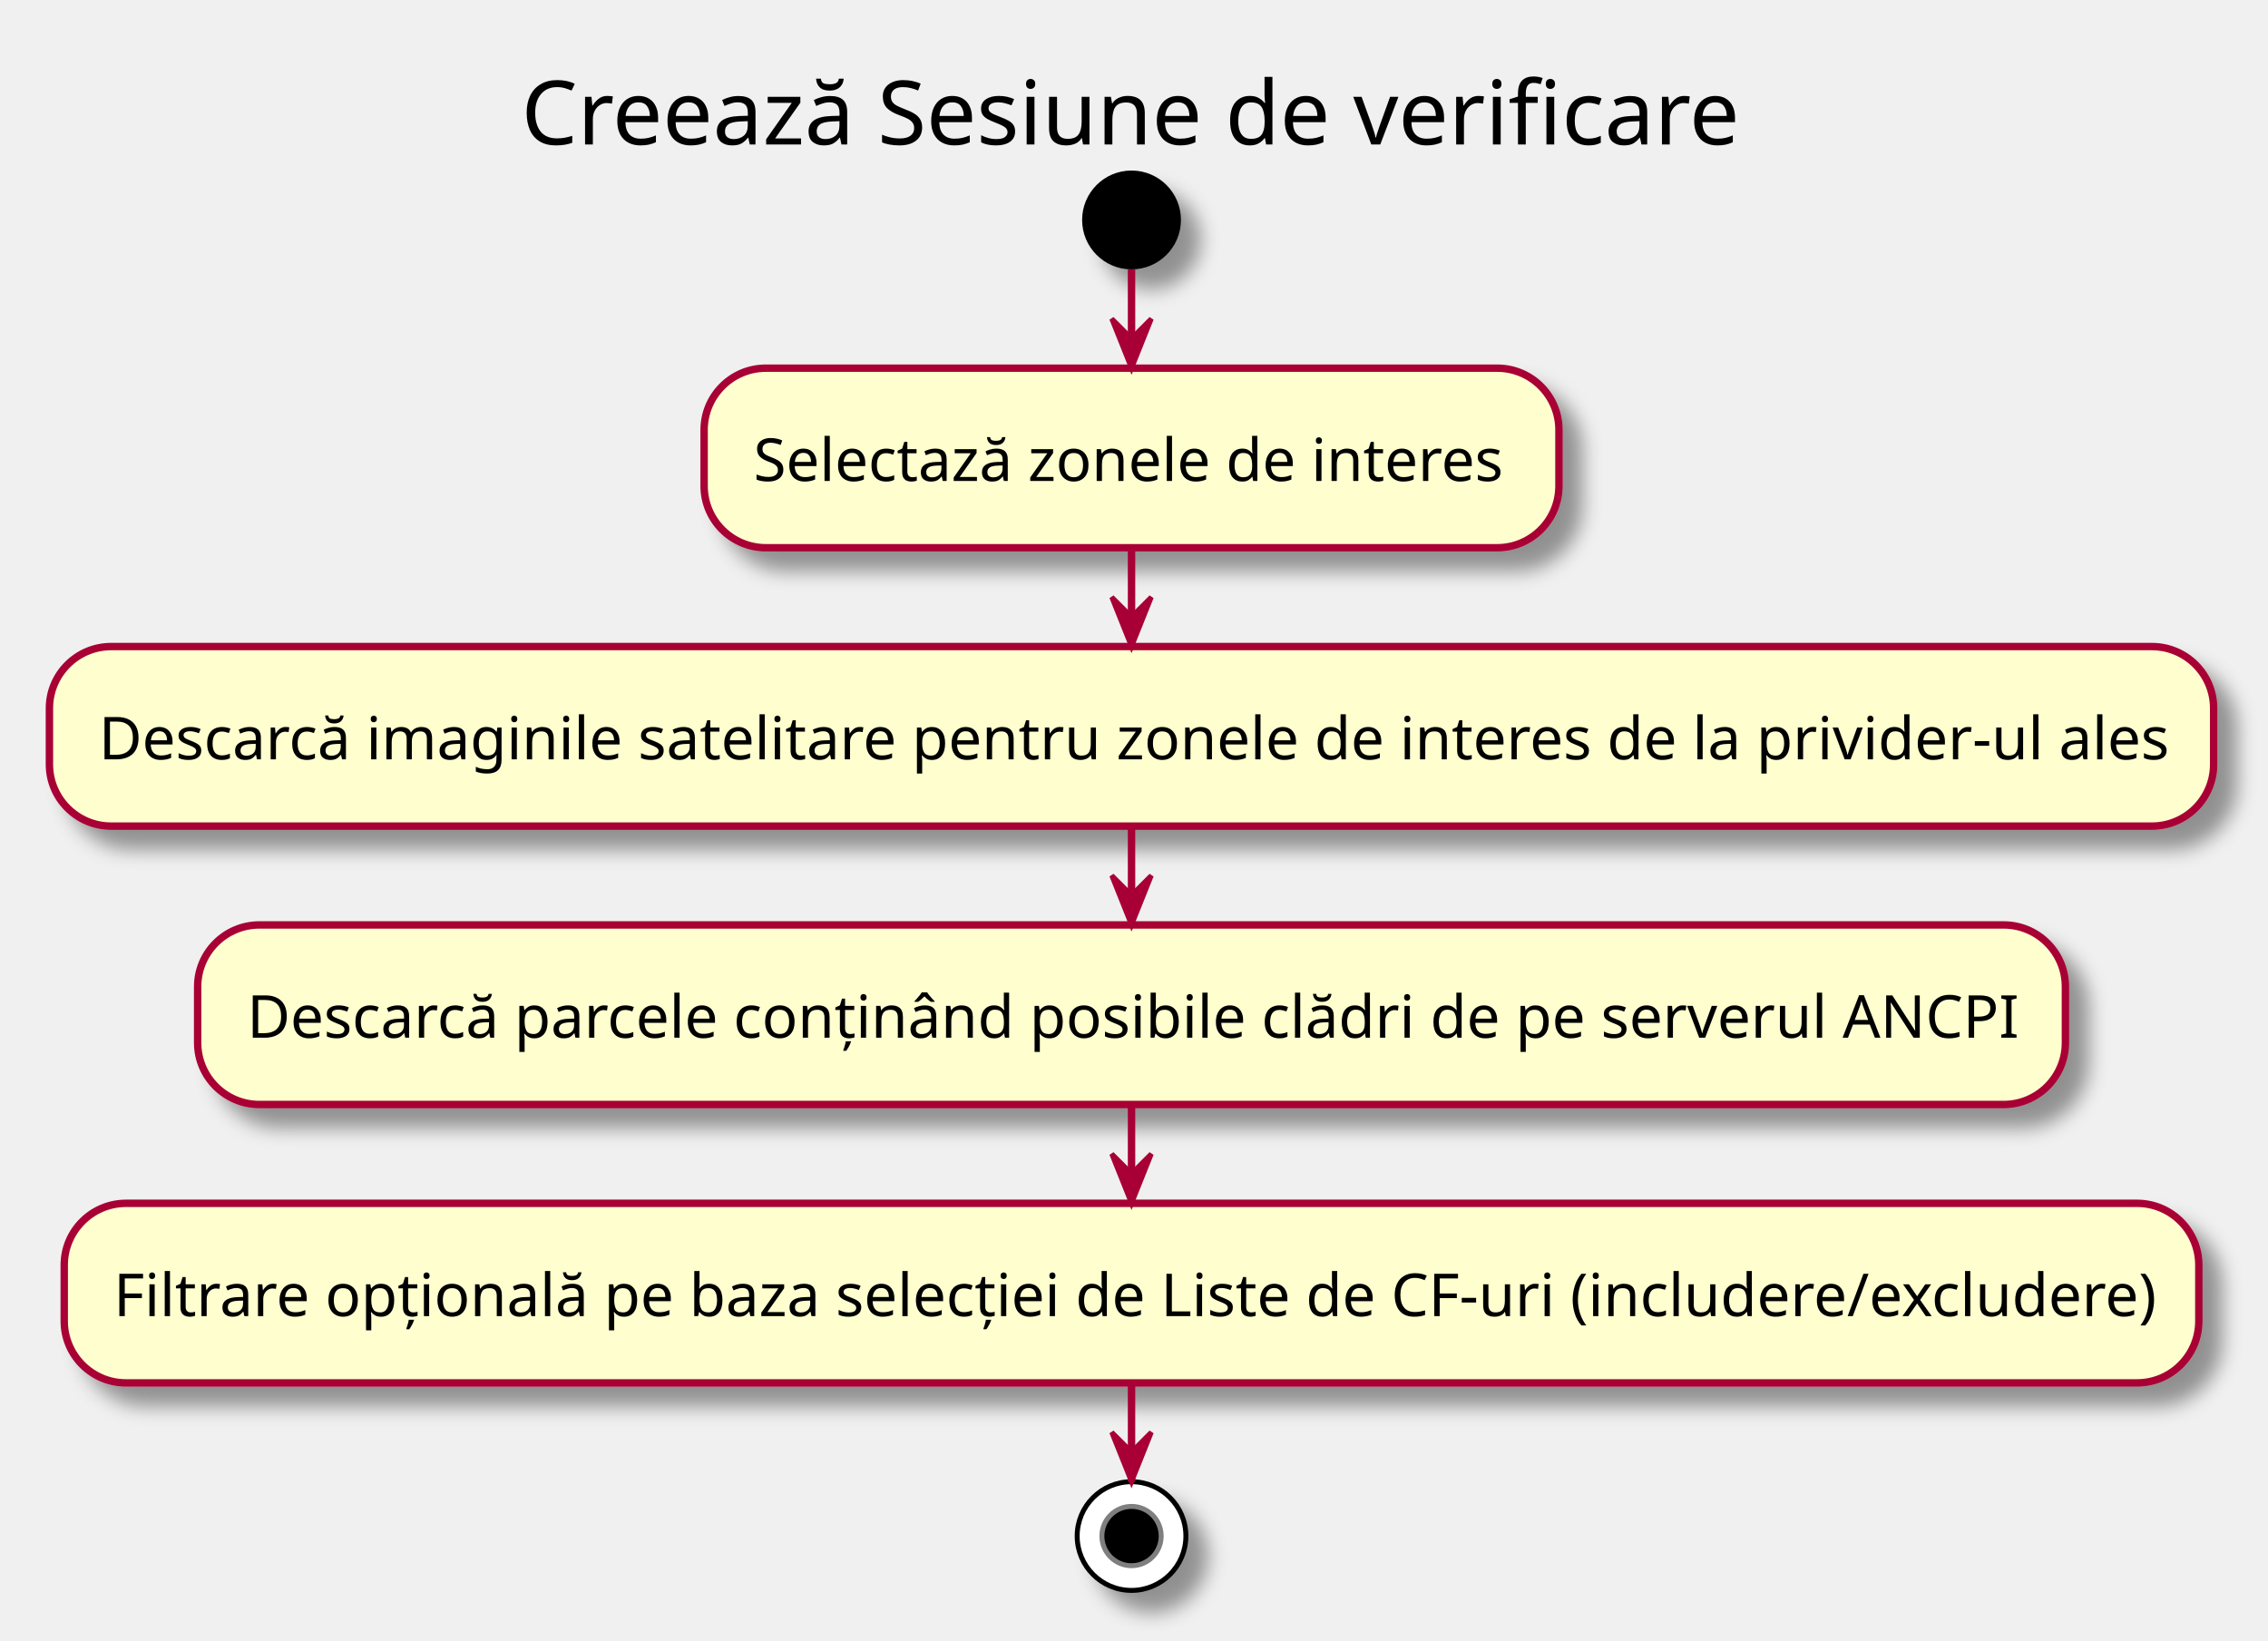
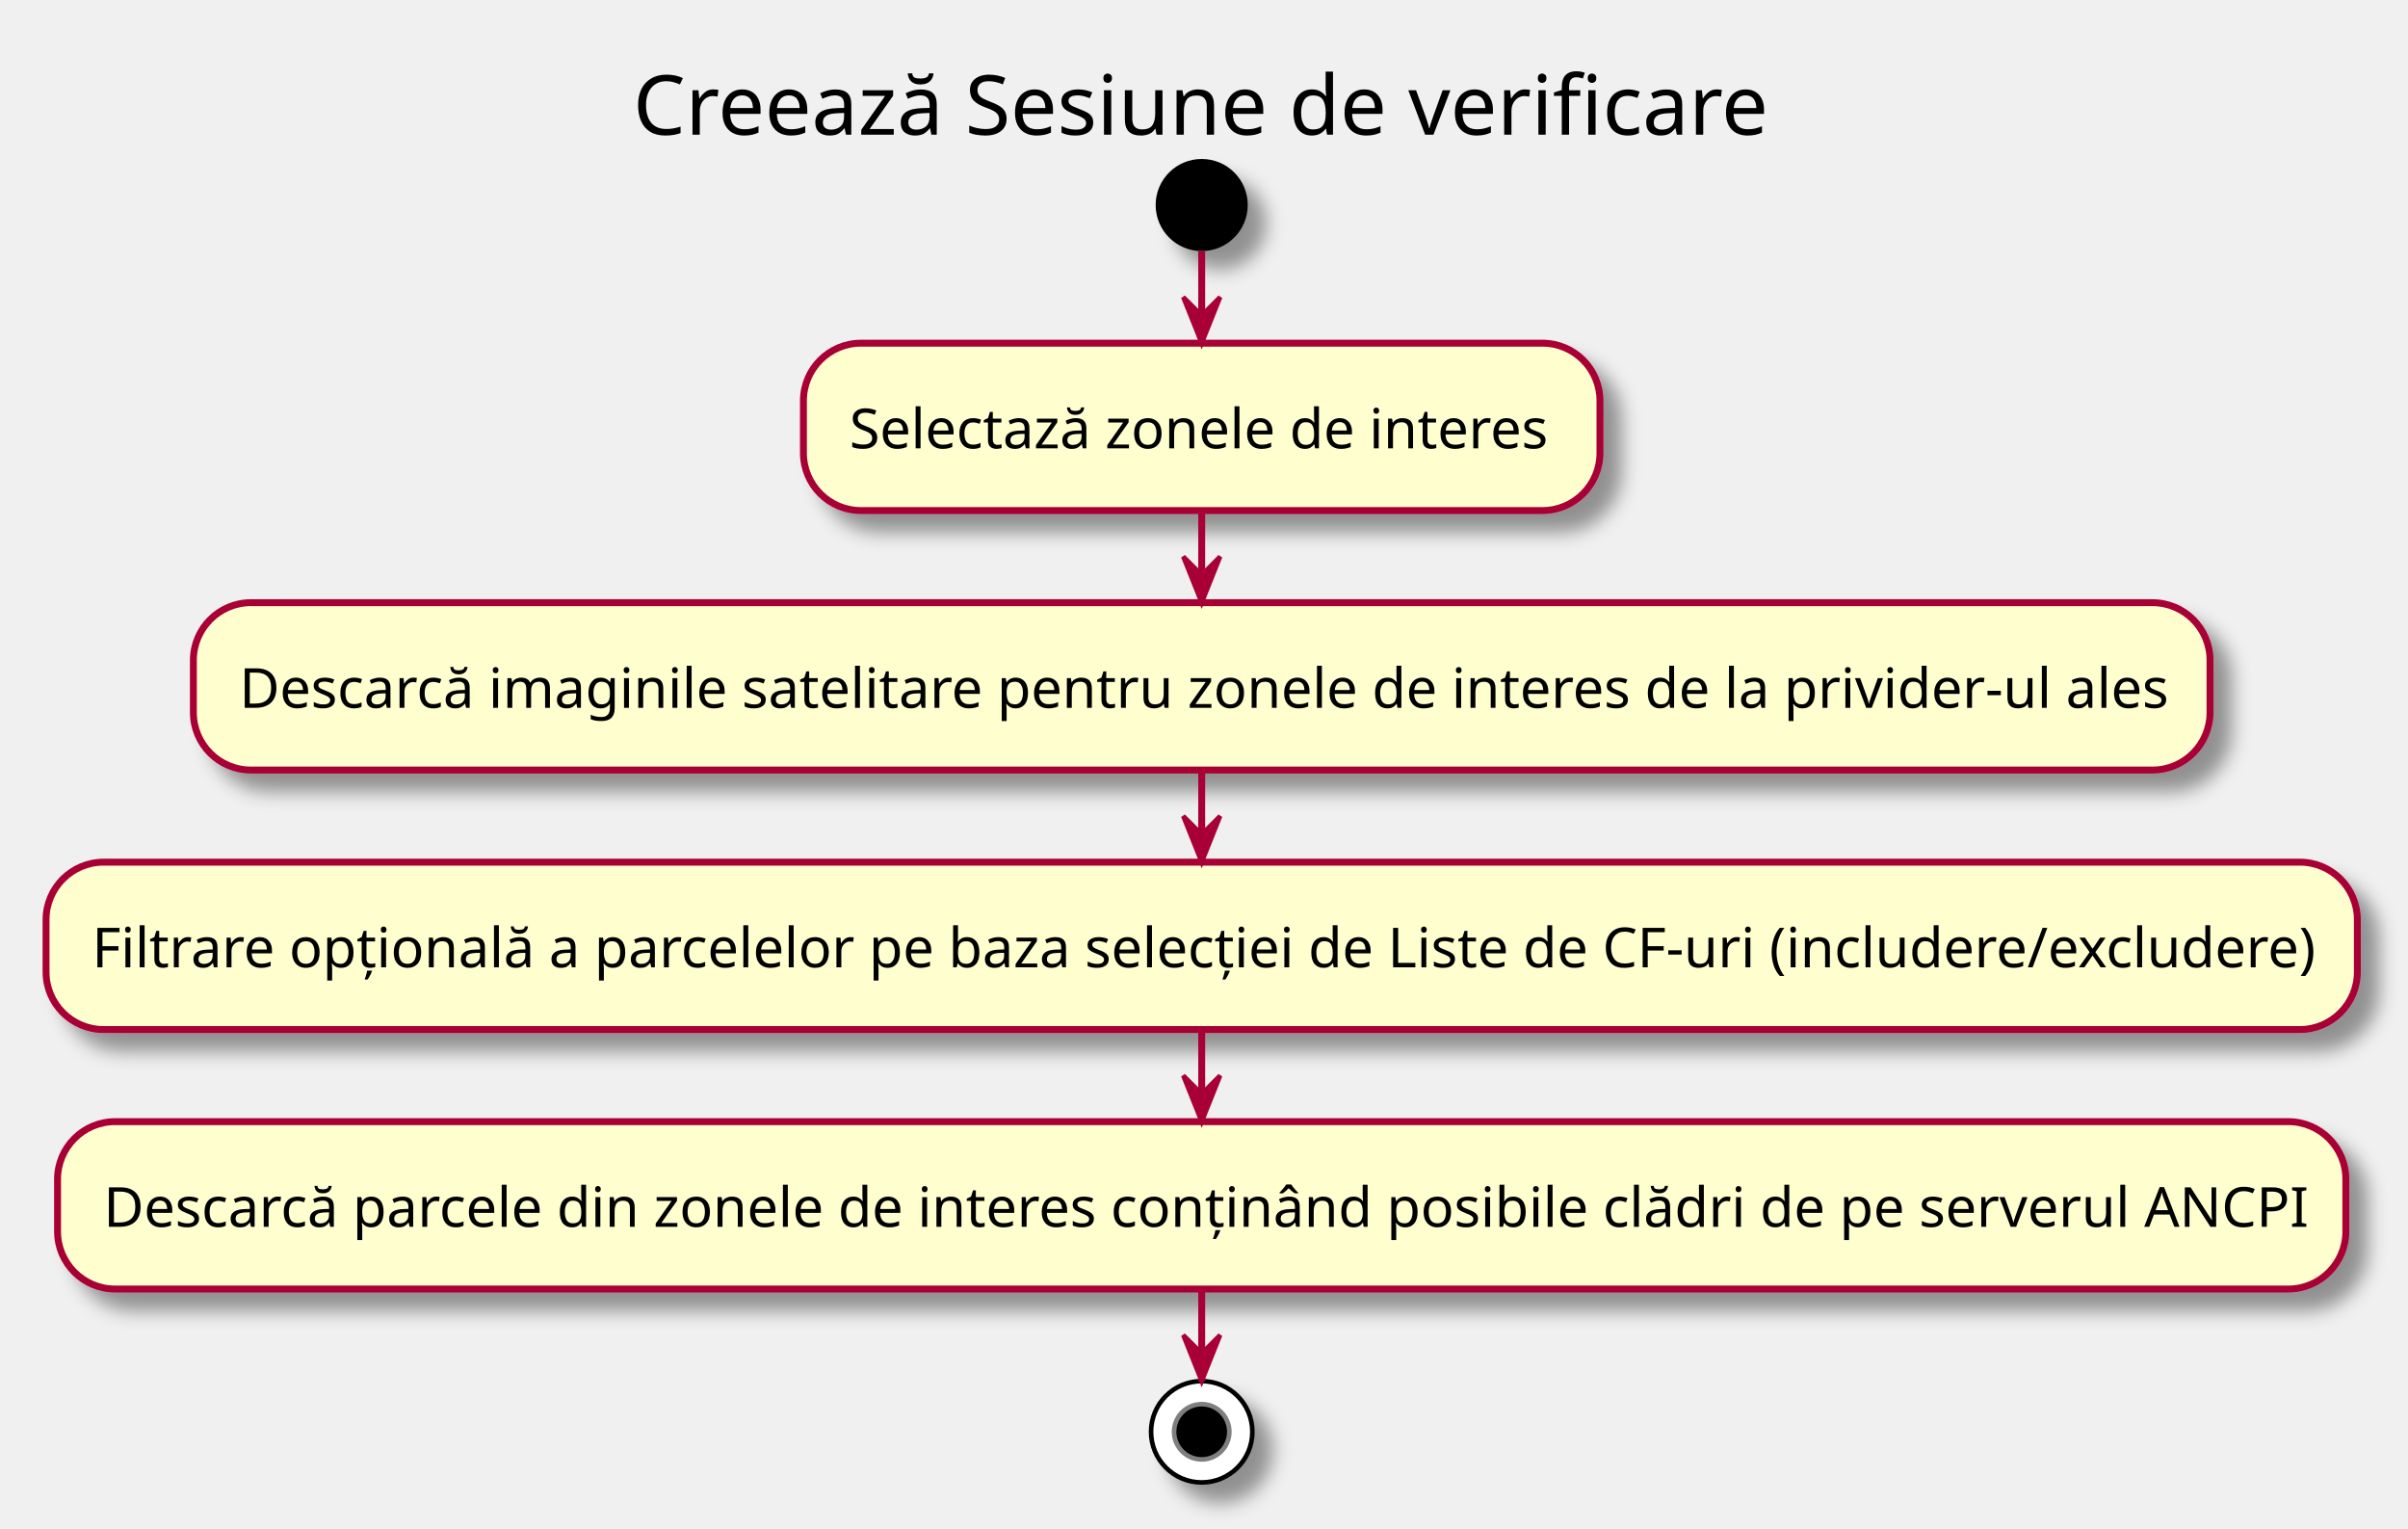
- <svg xmlns="http://www.w3.org/2000/svg" contentScriptType="application/ecmascript" contentStyleType="text/css" height="332px" preserveAspectRatio="none" style="width:459px;height:332px;" version="1.1" viewBox="0 0 459 332" width="459px" zoomAndPan="magnify">
+ <svg xmlns="http://www.w3.org/2000/svg" contentScriptType="application/ecmascript" contentStyleType="text/css" height="332px" preserveAspectRatio="none" style="width:523px;height:332px;" version="1.1" viewBox="0 0 523 332" width="523px" zoomAndPan="magnify">
  <defs>
-     <filter height="300%" id="fc18pmv8mirbi" width="300%" x="-1" y="-1">
+     <filter height="300%" id="f1yvp16szd83n" width="300%" x="-1" y="-1">
      <feGaussianBlur result="blurOut" stdDeviation="2.0" />
      <feColorMatrix in="blurOut" result="blurOut2" type="matrix" values="0 0 0 0 0 0 0 0 0 0 0 0 0 0 0 0 0 0 .4 0" />
      <feOffset dx="4.0" dy="4.0" in="blurOut2" result="blurOut3" />
      <feBlend in="SourceGraphic" in2="blurOut3" mode="normal" />
    </filter>
  </defs>
  <g>
-     <text fill="#000000" font-family="sans-serif" font-size="18" lengthAdjust="spacingAndGlyphs" textLength="246" x="105.5" y="29.242">Creează Sesiune de verificare</text>
-     <ellipse cx="229" cy="44.516" fill="#000000" filter="url(#fc18pmv8mirbi)" rx="10" ry="10" style="stroke: none; stroke-width: 1.0;" />
-     <rect fill="#FEFECE" filter="url(#fc18pmv8mirbi)" height="36.344" rx="12.5" ry="12.5" style="stroke: #A80036; stroke-width: 1.5;" width="173" x="142.5" y="74.516" />
-     <text fill="#000000" font-family="sans-serif" font-size="12" lengthAdjust="spacingAndGlyphs" textLength="153" x="152.5" y="97.344">Selectază zonele de interes</text>
-     <rect fill="#FEFECE" filter="url(#fc18pmv8mirbi)" height="36.344" rx="12.5" ry="12.5" style="stroke: #A80036; stroke-width: 1.5;" width="438" x="10" y="130.86" />
-     <text fill="#000000" font-family="sans-serif" font-size="12" lengthAdjust="spacingAndGlyphs" textLength="418" x="20" y="153.688">Descarcă imaginile satelitare pentru zonele de interes de la privider-ul ales</text>
-     <rect fill="#FEFECE" filter="url(#fc18pmv8mirbi)" height="36.344" rx="12.5" ry="12.5" style="stroke: #A80036; stroke-width: 1.5;" width="378" x="40" y="187.204" />
-     <text fill="#000000" font-family="sans-serif" font-size="12" lengthAdjust="spacingAndGlyphs" textLength="358" x="50" y="210.032">Descarcă parcele conținând posibile clădri de pe serverul ANCPI</text>
-     <rect fill="#FEFECE" filter="url(#fc18pmv8mirbi)" height="36.344" rx="12.5" ry="12.5" style="stroke: #A80036; stroke-width: 1.5;" width="432" x="13" y="243.548" />
-     <text fill="#000000" font-family="sans-serif" font-size="12" lengthAdjust="spacingAndGlyphs" textLength="412" x="23" y="266.376">Filtrare opțională pe baza selecției de Liste de CF-uri (includere/excludere)</text>
-     <ellipse cx="229" cy="310.892" fill="#FFFFFF" filter="url(#fc18pmv8mirbi)" rx="11" ry="11" style="stroke: #000000; stroke-width: 1.0;" />
-     <ellipse cx="229" cy="310.892" fill="#000000" rx="6" ry="6" style="stroke: #7F7F7F; stroke-width: 1.0;" />
-     <line style="stroke: #A80036; stroke-width: 1.5;" x1="229" x2="229" y1="54.516" y2="74.516" />
-     <polygon fill="#A80036" points="225,64.516,229,74.516,233,64.516,229,68.516" style="stroke: #A80036; stroke-width: 1.0;" />
-     <line style="stroke: #A80036; stroke-width: 1.5;" x1="229" x2="229" y1="110.86" y2="130.86" />
-     <polygon fill="#A80036" points="225,120.86,229,130.86,233,120.86,229,124.86" style="stroke: #A80036; stroke-width: 1.0;" />
-     <line style="stroke: #A80036; stroke-width: 1.5;" x1="229" x2="229" y1="167.204" y2="187.204" />
-     <polygon fill="#A80036" points="225,177.204,229,187.204,233,177.204,229,181.204" style="stroke: #A80036; stroke-width: 1.0;" />
-     <line style="stroke: #A80036; stroke-width: 1.5;" x1="229" x2="229" y1="223.548" y2="243.548" />
-     <polygon fill="#A80036" points="225,233.548,229,243.548,233,233.548,229,237.548" style="stroke: #A80036; stroke-width: 1.0;" />
-     <line style="stroke: #A80036; stroke-width: 1.5;" x1="229" x2="229" y1="279.892" y2="299.892" />
-     <polygon fill="#A80036" points="225,289.892,229,299.892,233,289.892,229,293.892" style="stroke: #A80036; stroke-width: 1.0;" />
+     <text fill="#000000" font-family="sans-serif" font-size="18" lengthAdjust="spacingAndGlyphs" textLength="246" x="137.5" y="29.242">Creează Sesiune de verificare</text>
+     <ellipse cx="261" cy="44.516" fill="#000000" filter="url(#f1yvp16szd83n)" rx="10" ry="10" style="stroke: none; stroke-width: 1.0;" />
+     <rect fill="#FEFECE" filter="url(#f1yvp16szd83n)" height="36.344" rx="12.5" ry="12.5" style="stroke: #A80036; stroke-width: 1.5;" width="173" x="174.5" y="74.516" />
+     <text fill="#000000" font-family="sans-serif" font-size="12" lengthAdjust="spacingAndGlyphs" textLength="153" x="184.5" y="97.344">Selectază zonele de interes</text>
+     <rect fill="#FEFECE" filter="url(#f1yvp16szd83n)" height="36.344" rx="12.5" ry="12.5" style="stroke: #A80036; stroke-width: 1.5;" width="438" x="42" y="130.86" />
+     <text fill="#000000" font-family="sans-serif" font-size="12" lengthAdjust="spacingAndGlyphs" textLength="418" x="52" y="153.688">Descarcă imaginile satelitare pentru zonele de interes de la privider-ul ales</text>
+     <rect fill="#FEFECE" filter="url(#f1yvp16szd83n)" height="36.344" rx="12.5" ry="12.5" style="stroke: #A80036; stroke-width: 1.5;" width="502" x="10" y="187.204" />
+     <text fill="#000000" font-family="sans-serif" font-size="12" lengthAdjust="spacingAndGlyphs" textLength="482" x="20" y="210.032">Filtrare opțională a parcelelor pe baza selecției de Liste de CF-uri (includere/excludere)</text>
+     <rect fill="#FEFECE" filter="url(#f1yvp16szd83n)" height="36.344" rx="12.5" ry="12.5" style="stroke: #A80036; stroke-width: 1.5;" width="497" x="12.5" y="243.548" />
+     <text fill="#000000" font-family="sans-serif" font-size="12" lengthAdjust="spacingAndGlyphs" textLength="477" x="22.5" y="266.376">Descarcă parcele din zonele de interes conținând posibile clădri de pe serverul ANCPI</text>
+     <ellipse cx="261" cy="310.892" fill="#FFFFFF" filter="url(#f1yvp16szd83n)" rx="11" ry="11" style="stroke: #000000; stroke-width: 1.0;" />
+     <ellipse cx="261" cy="310.892" fill="#000000" rx="6" ry="6" style="stroke: #7F7F7F; stroke-width: 1.0;" />
+     <line style="stroke: #A80036; stroke-width: 1.5;" x1="261" x2="261" y1="54.516" y2="74.516" />
+     <polygon fill="#A80036" points="257,64.516,261,74.516,265,64.516,261,68.516" style="stroke: #A80036; stroke-width: 1.0;" />
+     <line style="stroke: #A80036; stroke-width: 1.5;" x1="261" x2="261" y1="110.86" y2="130.86" />
+     <polygon fill="#A80036" points="257,120.86,261,130.86,265,120.86,261,124.86" style="stroke: #A80036; stroke-width: 1.0;" />
+     <line style="stroke: #A80036; stroke-width: 1.5;" x1="261" x2="261" y1="167.204" y2="187.204" />
+     <polygon fill="#A80036" points="257,177.204,261,187.204,265,177.204,261,181.204" style="stroke: #A80036; stroke-width: 1.0;" />
+     <line style="stroke: #A80036; stroke-width: 1.5;" x1="261" x2="261" y1="223.548" y2="243.548" />
+     <polygon fill="#A80036" points="257,233.548,261,243.548,265,233.548,261,237.548" style="stroke: #A80036; stroke-width: 1.0;" />
+     <line style="stroke: #A80036; stroke-width: 1.5;" x1="261" x2="261" y1="279.892" y2="299.892" />
+     <polygon fill="#A80036" points="257,289.892,261,299.892,265,289.892,261,293.892" style="stroke: #A80036; stroke-width: 1.0;" />
  </g>
</svg>
